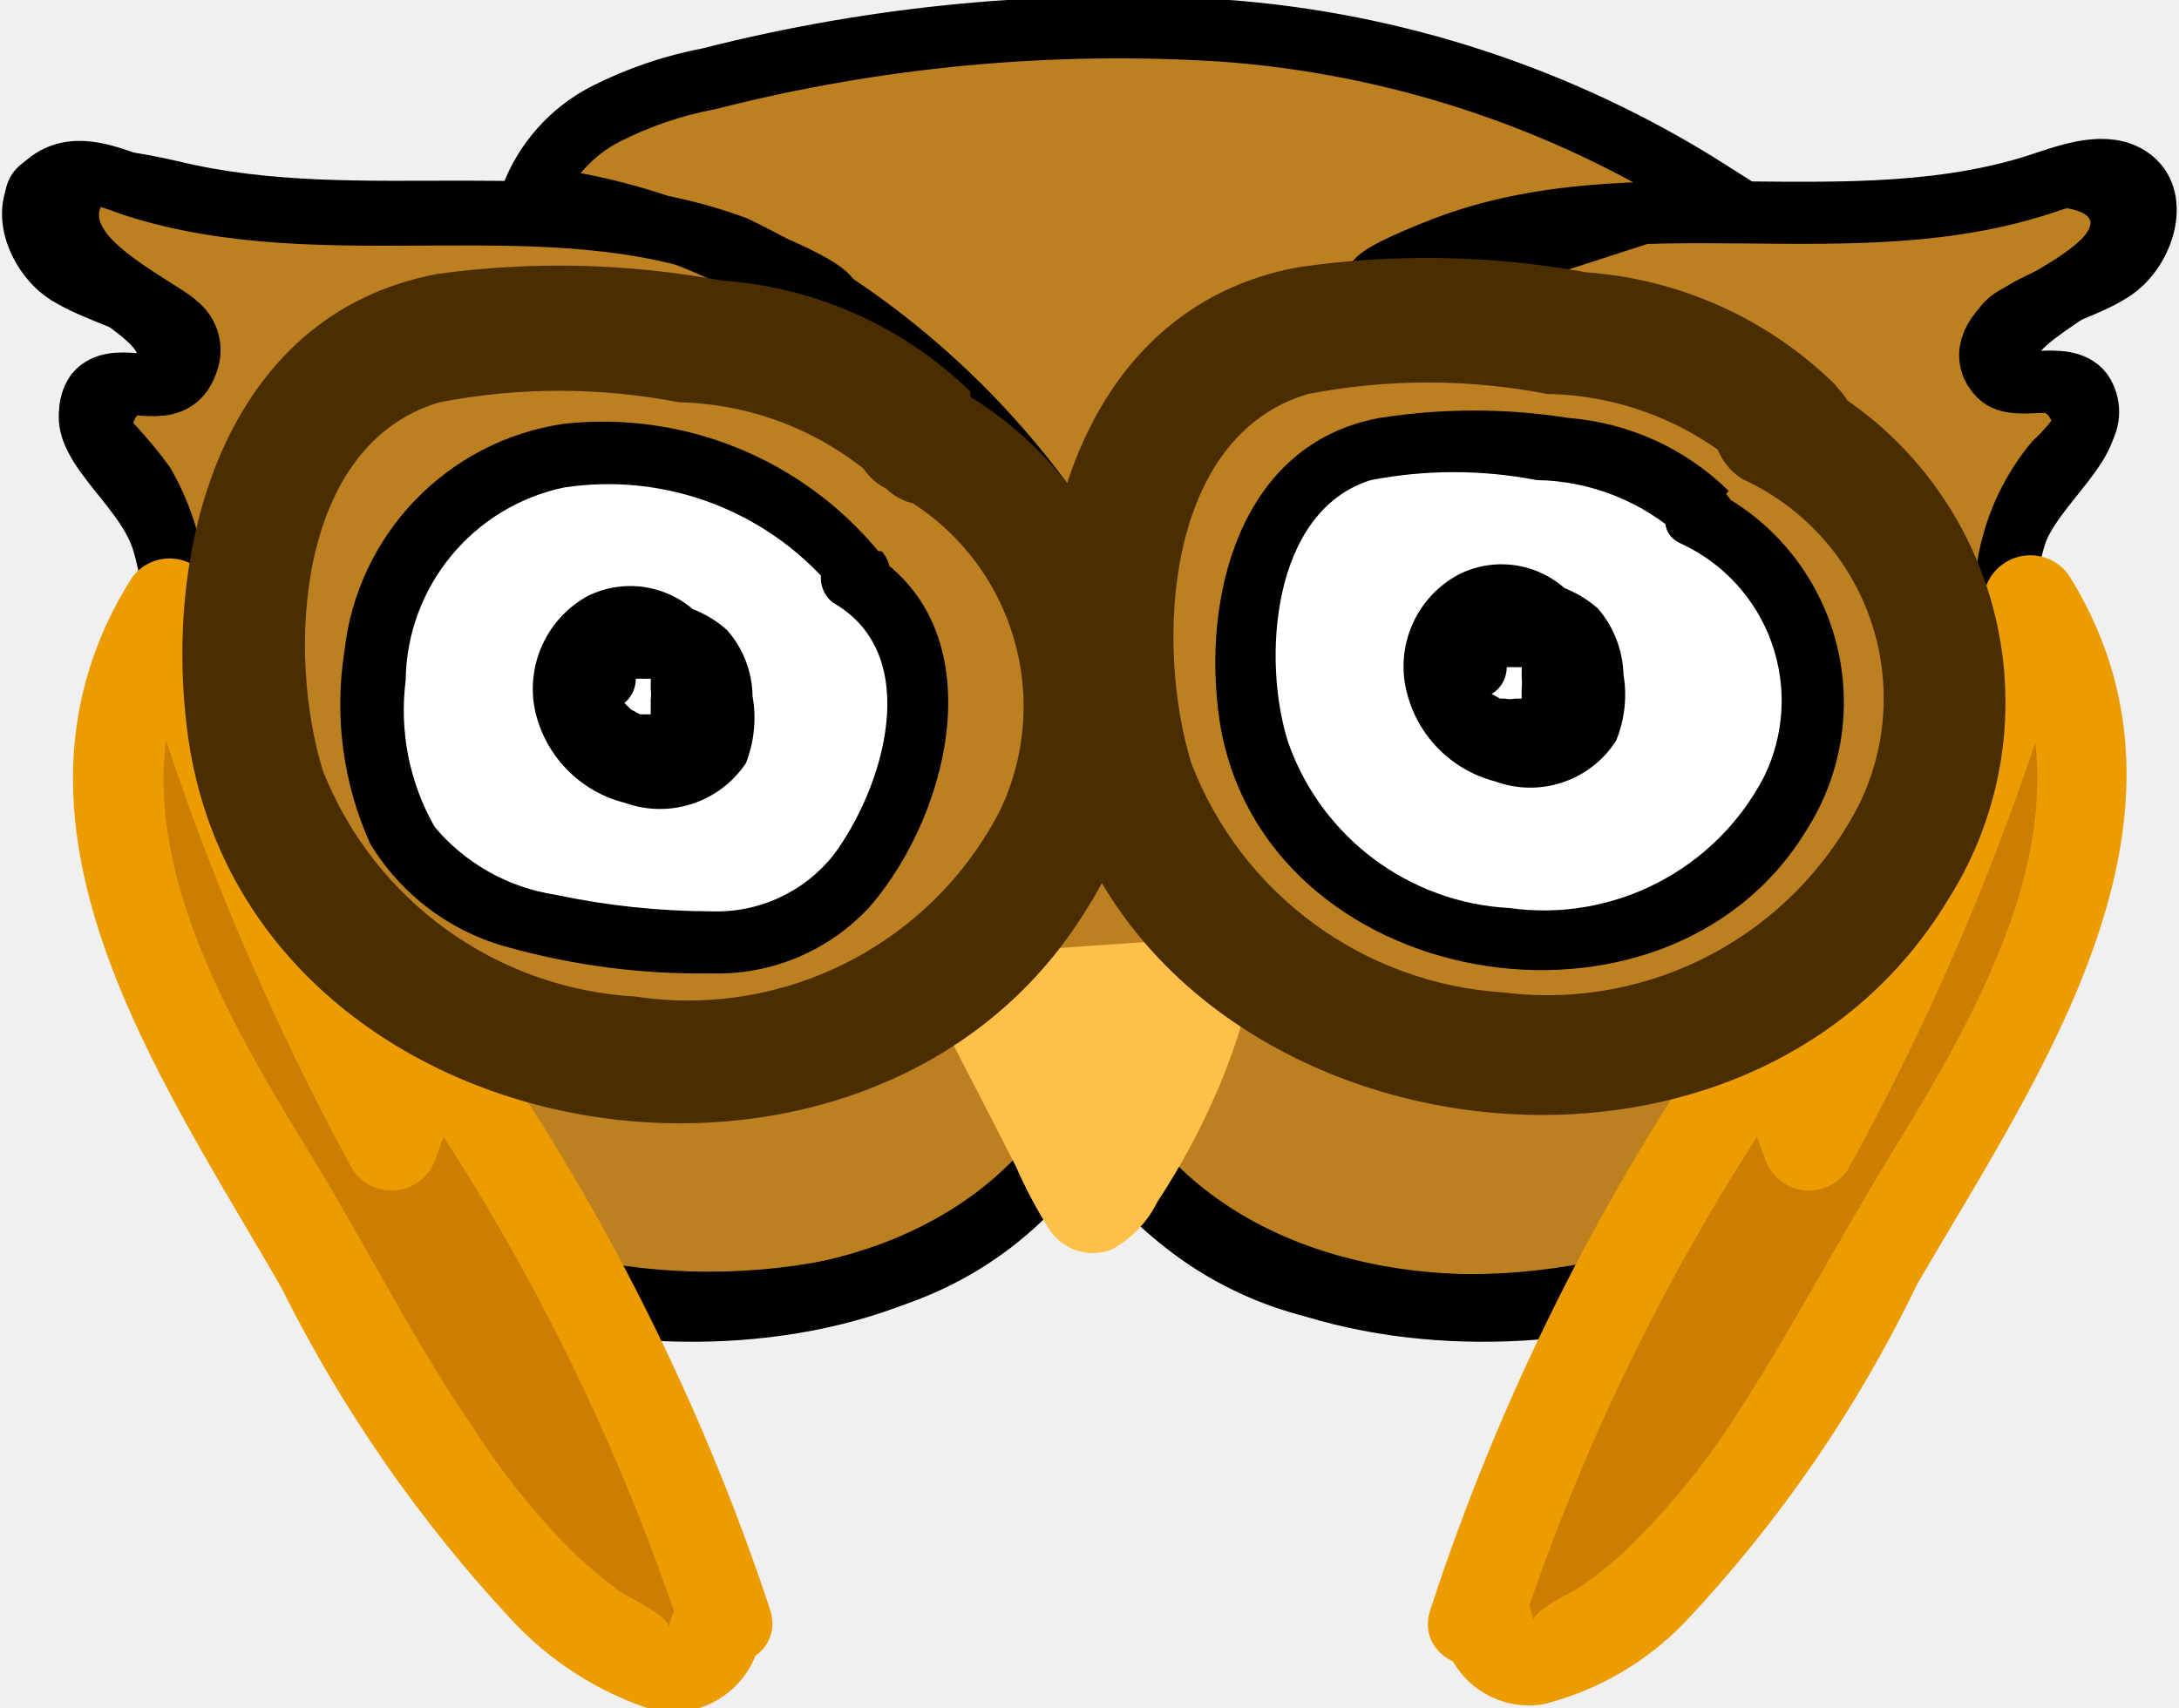
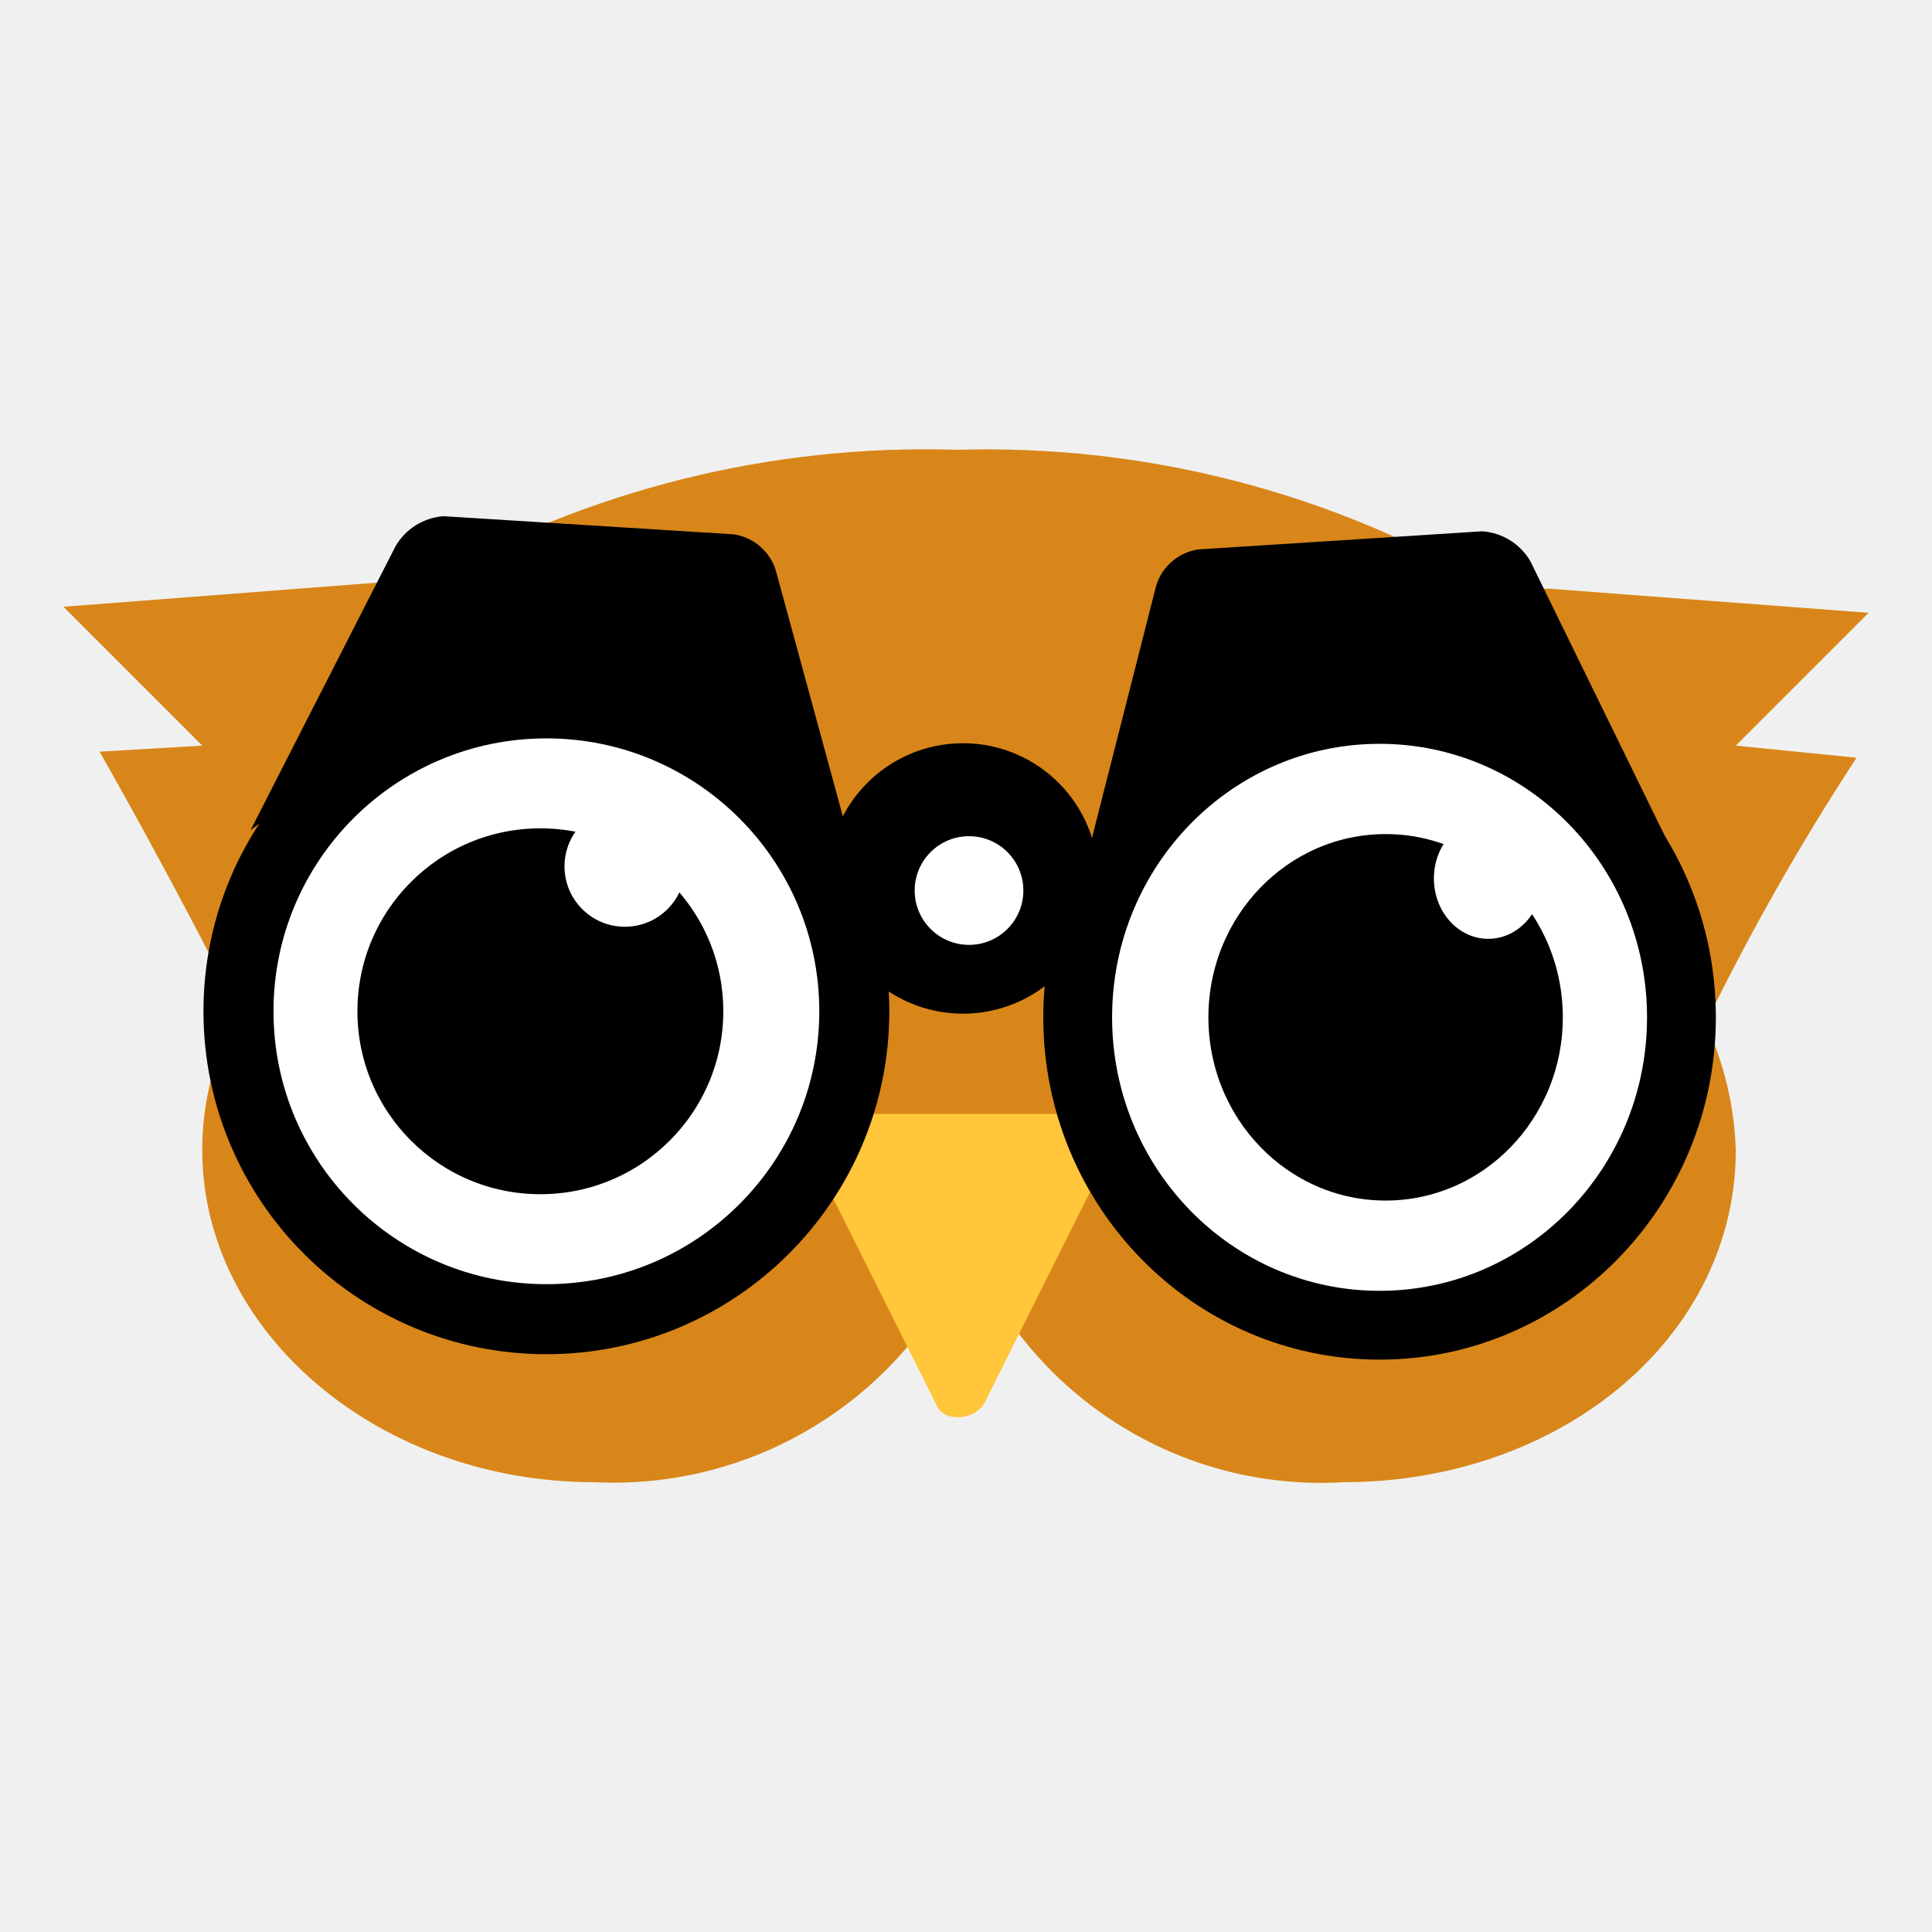
- <svg xmlns="http://www.w3.org/2000/svg" id="Layer_2" data-name="Layer 2" viewBox="0 0 26.32 20.63">
+ <svg xmlns="http://www.w3.org/2000/svg" id="Layer_1" data-name="Layer 1" viewBox="0 0 32 32">
  <defs>
-     <style>.cls-1{fill:#bc8020;stroke:#000;stroke-miterlimit:10;stroke-width:0.75px;}.cls-2{fill:#ffc049;}.cls-3{fill:#fff;}.cls-4{fill:#cc7e00;}.cls-5{fill:#ed9c00;}.cls-6{fill:#4b2e00;}</style>
+     <style>.cls-1{fill:#d88619;}.cls-2{fill:#ffc639;}.cls-3,.cls-4,.cls-6,.cls-7{fill:#fff;}.cls-3,.cls-4,.cls-7{stroke:#000;}.cls-3,.cls-4,.cls-5,.cls-7,.cls-8{stroke-miterlimit:10;}.cls-3{stroke-width:1.16px;}.cls-4{stroke-width:2.48px;}.cls-5,.cls-8{stroke:#fff;stroke-linecap:round;}.cls-5{stroke-width:0.54px;}.cls-7{stroke-width:1.14px;}.cls-8{stroke-width:0.53px;}</style>
  </defs>
-   <path class="cls-1" d="M20,9.13s-1.39.21.27-.44c2.29-.89,4.95,0,7.29-.8.36-.12.8-.26,1.07,0s.08.84-.28,1.07-.79.31-1.14.55-.42.52-.22.72.79-.07,1,.2a.42.42,0,0,1,0,.47,2.3,2.3,0,0,1-.33.38,2.64,2.64,0,0,0-.6,1.61,14.63,14.63,0,0,0,.07,1.75,8,8,0,0,1-.3,3,5.12,5.12,0,0,1-1.62,2.46,6.68,6.68,0,0,1-3.12,1.21,7.81,7.81,0,0,1-3.47-.1A4.14,4.14,0,0,1,16,19.05a4.14,4.14,0,0,1-2.64,2.13,7.81,7.81,0,0,1-3.47.1,6.68,6.68,0,0,1-3.12-1.21,5.12,5.12,0,0,1-1.62-2.46,8,8,0,0,1-.3-3,14.63,14.63,0,0,0,.07-1.75,2.64,2.64,0,0,0-.6-1.61A2.3,2.3,0,0,1,4,10.91a.42.42,0,0,1,0-.47c.23-.27.76.05,1-.2s0-.56-.22-.72S4,9.21,3.66,9s-.59-.78-.28-1.07.71-.13,1.07,0c2.34.76,5-.09,7.29.8,1.66.65,1,.67,1,.67A7.57,7.57,0,0,0,9.26,8.07a1.87,1.87,0,0,1,.89-1,4.69,4.69,0,0,1,1.26-.43,20,20,0,0,1,6.2-.58A12.67,12.67,0,0,1,23.49,8Z" transform="translate(-2.84 -5.69)" />
-   <path d="M16,11.91a10.42,10.42,0,0,0-4.13-3.58C9.63,7.49,7.22,8.18,5,7.64c-.78-.18-2.56-.5-2,1C3.1,9.06,4.53,9.75,4.5,10c0,0-.87.18-.94.61-.11.66.71,1.15.89,1.73.34,1.15-.06,2.46,0,3.64a6.07,6.07,0,0,0,2.11,4.45c2.66,2.09,8,2.16,9.74-1.15h-.64c1.72,3.31,7.08,3.24,9.74,1.15a6.07,6.07,0,0,0,2.11-4.45c.08-1.18-.32-2.49,0-3.64.18-.58,1-1.07.89-1.73-.07-.43-.94-.65-.94-.61,0-.21,1.4-.9,1.56-1.31.54-1.51-1.24-1.19-2-1-2.26.54-4.67-.15-6.88.69A10.42,10.42,0,0,0,16,11.91c-.3.38.23.91.53.53A10.78,10.78,0,0,1,20.1,9.16c1.73-.8,3.7-.46,5.54-.57.32,0,.64-.05,1-.1s.91-.34,1.19-.28c.87.17-.7.91-.86,1a.8.8,0,0,0,.19,1.45c.18.08.38-.12.47.14l-.44.53a3.11,3.11,0,0,0-.43,1.35c-.2,1.86.36,3.59-.46,5.4-1.55,3.37-8.08,4.3-9.94.74a.37.37,0,0,0-.64,0c-1.82,3.48-8.22,2.67-9.85-.58-.9-1.79-.39-3.5-.53-5.38a3.31,3.31,0,0,0-.45-1.53,5.84,5.84,0,0,0-.44-.53c.08-.26.29-.06.47-.14a.76.76,0,0,0,.29-1.34c-.18-.19-1.5-.8-1.1-1.2,0-.05,1.81.39,2.07.42,1.92.15,4-.25,5.76.58a10.78,10.78,0,0,1,3.54,3.28c.3.38.83-.15.53-.53Z" transform="translate(-2.84 -5.69)" />
-   <path class="cls-2" d="M14.23,17.24l1.52,3c.06.12.13.25.26.26s.25-.1.33-.22A7.83,7.83,0,0,0,17.7,17" transform="translate(-2.84 -5.69)" />
-   <path class="cls-2" d="M13.9,17.43,14.71,19l.4.78a5.76,5.76,0,0,0,.39.74.63.63,0,0,0,.76.27,1.31,1.31,0,0,0,.56-.58,8.7,8.7,0,0,0,.74-1.38,7.88,7.88,0,0,0,.5-1.7.38.38,0,0,0-.26-.46.37.37,0,0,0-.46.26,8.14,8.14,0,0,1-.47,1.62A6.94,6.94,0,0,1,16,20a.44.44,0,0,0-.07.08.12.12,0,0,0,.15,0s0,0,0,0A.89.89,0,0,0,16,19.9l-.13-.24-.43-.85-.9-1.76a.37.37,0,0,0-.51-.13.38.38,0,0,0-.14.51Z" transform="translate(-2.84 -5.69)" />
-   <path class="cls-3" d="M13.18,12.62a4.13,4.13,0,0,0-2.86-1.48A2.9,2.9,0,0,0,7.6,12.68a3.76,3.76,0,0,0-.27,1.69,2.89,2.89,0,0,0,.34,1.42A2.47,2.47,0,0,0,9,16.74a6.79,6.79,0,0,0,1.61.28,3.42,3.42,0,0,0,1.91-.18,2.52,2.52,0,0,0,1.08-1.28A3.13,3.13,0,0,0,13.89,14a1.72,1.72,0,0,0-.83-1.34" transform="translate(-2.84 -5.69)" />
-   <path d="M13.45,12.35a4.32,4.32,0,0,0-3.8-1.54A3.12,3.12,0,0,0,7,13.56a4.1,4.1,0,0,0,.31,2.32A2.79,2.79,0,0,0,9,17.14a8.64,8.64,0,0,0,2.42.31,2.5,2.5,0,0,0,1.93-.81c1-1.16,1.52-3.42-.07-4.32a.38.38,0,0,0-.38.65c1.11.63.61,2.25,0,3.06a1.8,1.8,0,0,1-1.47.67,9.17,9.17,0,0,1-1.88-.2,2.37,2.37,0,0,1-1.46-.82,2.85,2.85,0,0,1-.35-1.77,2.41,2.41,0,0,1,1.91-2.33,3.54,3.54,0,0,1,3.31,1.3c.32.36.85-.17.53-.53Z" transform="translate(-2.84 -5.69)" />
-   <path class="cls-3" d="M23.45,11.88A3.46,3.46,0,0,0,21,11a3.22,3.22,0,0,0-2.23.38,2.53,2.53,0,0,0-.83,1.74,3.77,3.77,0,0,0,.29,2,3.48,3.48,0,0,0,2.42,1.75,3.77,3.77,0,0,0,2.73-.44,2.92,2.92,0,0,0,1.38-2.33,2.4,2.4,0,0,0-1.4-2.26" transform="translate(-2.84 -5.69)" />
-   <path d="M23.72,11.62a3.11,3.11,0,0,0-1.93-.88,7.33,7.33,0,0,0-2.29,0c-1.68.31-2.15,2.16-1.93,3.65.5,3.29,5.39,4.13,7.09,1.33a2.87,2.87,0,0,0-1.13-4.11c-.44-.19-.82.46-.38.65a2.09,2.09,0,0,1,1,2.81,3,3,0,0,1-3.08,1.59,3,3,0,0,1-2.67-2c-.32-1-.2-2.8,1-3.17a5.27,5.27,0,0,1,2,0,2.66,2.66,0,0,1,1.76.7c.33.35.86-.18.53-.53Z" transform="translate(-2.84 -5.69)" />
-   <path d="M21.92,13a1.15,1.15,0,0,0-1.46-.37A1.26,1.26,0,0,0,19.82,14a1.48,1.48,0,0,0,1.08,1.13,1.23,1.23,0,0,0,1.46-.49,1.46,1.46,0,0,0,.09-.8,1.28,1.28,0,0,0-.31-.8,1.4,1.4,0,0,0-.72-.33,1.54,1.54,0,0,0-.85,0A1.06,1.06,0,0,0,20,14.06a1.3,1.3,0,0,0,1.38.85.89.89,0,0,0,.69-.67,1.11,1.11,0,0,0-.21-1A.92.92,0,0,0,20.9,13a.85.85,0,0,0-.61.75.38.38,0,0,0,.38.38.38.38,0,0,0,.37-.38c0,.11,0,0,0,0s0,0,0,0v0s0,0,0,0,0,0,0,0-.06,0,0,0h.06c.05,0-.07,0,0,0l.06,0s-.05,0,0,0l.06,0s0,0,0,0l0,0c0,.05,0,0,0,0a.43.43,0,0,1,0,.07s0-.07,0,0l0,.06s0,.06,0,0a.48.48,0,0,1,0,.12c0,.09,0,0,0,0l0,.08a.17.17,0,0,0,0,0s0-.08,0,0l0,.05s.05-.05,0,0,0,0,0,0,0,0,0,0,0,0,0,0h-.08a.27.27,0,0,1-.12,0l-.06,0c.07,0,0,0,0,0l-.11-.06c-.06,0,0,0,0,0l0,0L20.74,14s0,.05,0,0,0,0,0-.05l0-.05s0,0,0,0,0,0,0,0l0-.11c0-.05,0,.08,0,0v-.12s0,.09,0,0a.43.43,0,0,0,0-.05s0-.08,0,0,0,0,0,0l0,0s0,0,0,0l0,0,0,0s-.08,0,0,0l0,0c.08-.05-.06,0,0,0l.06,0s-.09,0,0,0h.19l.15,0a1.55,1.55,0,0,1,.23.06l.06,0c.08,0-.05,0,0,0a.6.6,0,0,1,.11.06c-.08-.09,0,.08,0,0s.05.11,0,0,0,0,0,0a.13.13,0,0,1,0,.06s0,.05,0,.07,0,0,0,0a2.28,2.28,0,0,1,0,.26.49.49,0,0,1,0,.12.13.13,0,0,1,0,.06c0,.07,0,0,0,0s0,.05,0,.07,0,0,0,0,0,.05,0,.05.06-.06,0,0l0,0s.08-.05,0,0l0,0c-.07,0,.07,0,0,0l-.11,0h-.25s-.09,0-.12,0l-.11,0c-.1,0,0,0,0,0l-.06,0-.12-.08c-.05,0,0,0,0,0l-.06-.05-.08-.09s0,.05,0,0l0-.05,0-.06,0,0c0,.05,0,0,0,0s0-.05,0-.07a.13.13,0,0,1,0-.06c0-.08,0,.06,0,0a.65.65,0,0,0,0-.14s0,.09,0,0,0-.05,0-.08l0-.05c0-.06,0,0,0,0l.06-.1s.06-.08,0,0,0,0,0,0l0,0,0,0s0,0,0,0a.29.29,0,0,1,.12-.07s0,0,0,0l.07,0s.05,0,.06,0-.08,0,0,0,.11,0,.12,0-.07,0,0,0l.08,0h0l0,0,0,0c.06,0,0,0,0,0s.1.12,0,0a.37.37,0,0,0,.65-.37Z" transform="translate(-2.84 -5.69)" />
-   <path d="M11.4,13.26a1.16,1.16,0,0,0-1.46-.37,1.28,1.28,0,0,0-.64,1.37,1.48,1.48,0,0,0,1.09,1.13,1.25,1.25,0,0,0,1.46-.48,1.5,1.5,0,0,0,.08-.81,1.23,1.23,0,0,0-.31-.8,1.37,1.37,0,0,0-.71-.33,1.57,1.57,0,0,0-.86,0,1,1,0,0,0-.6,1.31,1.29,1.29,0,0,0,1.37.85.89.89,0,0,0,.69-.67,1.11,1.11,0,0,0-.2-1,.91.91,0,0,0-.92-.31.83.83,0,0,0-.62.74.38.38,0,0,0,.38.38.38.38,0,0,0,.37-.38c0,.11,0,0,0,0s0,0,0,0,.05-.08,0,0,0,0,0,0,0,0,0,0-.07,0,0,0h.06c.05,0-.06,0,0,0h.05s-.05,0,0,0l.07,0s0,0,0,0,0,0,0,0,0,0,0,0a.43.43,0,0,1,0,.07s0-.07,0,0v.06s0,.06,0,0a.45.45,0,0,1,0,.12c0,.09,0,0,0,0l0,.08s0,.05,0,.05.05-.08,0,0l0,.05h0l0,0c.09-.05,0,0,0,0s0,0,0,0h0s-.16,0,0,0l-.13,0,0,0c.06,0,0,0,0,0l-.11-.06c-.07,0,0,0,0,0l0,0-.09-.09s0,.05,0,0l0,0,0-.05,0,0v0a.43.43,0,0,0,0-.11c0-.05,0,.08,0,0v-.07s0,0,0-.05,0,.09,0,0a.07.07,0,0,0,0-.05s0-.08,0,0,0,0,0,0l0,0c0-.05,0,0,0,0l0,0,0,0h0l0,0c.08,0,0,0,0,0s0,0,.06,0h.18l.16,0a1.8,1.8,0,0,1,.22.06l.06,0c.09,0-.05,0,0,0a.6.6,0,0,1,.11.06c-.08-.09.05.08,0,0s.05.11,0,.05,0,0,0,0,0,0,0,.06,0,0,0,.07,0,0,0,0l0,.25v.18c0,.07,0,0,0,0s0,0,0,.07,0,0,0,0l0,0h0l0,0s.08,0,0,0l-.05,0c-.07,0,.07,0,0,0l-.11,0H10.7s-.09,0-.12,0l-.11,0c-.09,0,0,0,0,0l-.06,0-.11-.08c-.06,0,0,0,0,0l0,0-.08-.09s0,0,0,0l0-.05,0-.07,0,0v0a.19.19,0,0,0,0-.07s0,0,0-.06,0,.06,0,0v-.14s0,.09,0,0a.31.31,0,0,0,0-.08s0,0,0-.06,0,0,0,0a.39.39,0,0,1,.06-.11s.05-.08,0,0l0,0,0,0,0,0,0,0a.29.29,0,0,1,.12-.07s0,0,0,0l.06,0s.05,0,.06,0-.08,0,0,0,.1,0,.12,0-.08,0,0,0l.08,0h0l0,0,0,0c.06,0,0-.05,0,0s.1.12,0,0a.39.39,0,0,0,.52.14.37.37,0,0,0,.13-.51Z" transform="translate(-2.84 -5.69)" />
-   <path class="cls-4" d="M11.6,25.27a25.86,25.86,0,0,0-3.54-7l-.48,1.31a30,30,0,0,1-2.69-6.62A4.71,4.71,0,0,0,4.6,17a20.81,20.81,0,0,0,2,3.72c.53.89,1,1.81,1.6,2.66a7.23,7.23,0,0,0,2.19,2.18,1.15,1.15,0,0,0,.66.21.46.46,0,0,0,.43-.48" transform="translate(-2.84 -5.69)" />
-   <path class="cls-5" d="M12.14,25.13A27.16,27.16,0,0,0,8.54,18a.56.56,0,0,0-1,.13l-.48,1.31,1-.13a30.28,30.28,0,0,1-2.64-6.49.56.56,0,0,0-1-.13c-1.83,2.93.35,6,1.82,8.56a17,17,0,0,0,2.77,4,4,4,0,0,0,1.72,1.1,1.08,1.08,0,0,0,1.31-1c.06-.71-1-.7-1.12,0,0-.14-.51-.37-.6-.44a5.26,5.26,0,0,1-.67-.58A9,9,0,0,1,8.53,22.9c-.69-1-1.27-2.17-1.92-3.23C5.46,17.79,4,15.35,5.37,13.2l-1-.13A31.68,31.68,0,0,0,7.1,19.82a.56.56,0,0,0,1-.13l.48-1.31-1,.13a26.26,26.26,0,0,1,3.49,6.91c.22.68,1.29.39,1.07-.29Z" transform="translate(-2.84 -5.69)" />
-   <path class="cls-4" d="M20.66,25.27a26.15,26.15,0,0,1,3.54-7l.48,1.31a30,30,0,0,0,2.7-6.62A4.68,4.68,0,0,1,27.66,17a20.19,20.19,0,0,1-2,3.72c-.53.89-1,1.81-1.59,2.66a7.23,7.23,0,0,1-2.19,2.18,1.18,1.18,0,0,1-.67.21.46.46,0,0,1-.43-.48" transform="translate(-2.84 -5.69)" />
-   <path class="cls-5" d="M21.2,25.42a26.23,26.23,0,0,1,3.48-6.91l-1-.13.48,1.31a.56.56,0,0,0,1,.13,31.17,31.17,0,0,0,2.75-6.75l-1,.13c1.34,2.15-.1,4.59-1.25,6.47-.65,1.06-1.23,2.18-1.92,3.23a9,9,0,0,1-1.1,1.36,4.73,4.73,0,0,1-.68.58c-.09.07-.61.3-.6.44-.06-.7-1.18-.71-1.11,0a1.06,1.06,0,0,0,1.23,1,3.58,3.58,0,0,0,1.72-1A16.21,16.21,0,0,0,26,21.2c1.47-2.53,3.66-5.63,1.83-8.56a.57.57,0,0,0-1,.13,30.28,30.28,0,0,1-2.64,6.49l1,.13-.48-1.31a.57.57,0,0,0-1-.13,27.13,27.13,0,0,0-3.59,7.18c-.23.68.84,1,1.07.29Z" transform="translate(-2.84 -5.69)" />
-   <path class="cls-6" d="M25,10.33a4.78,4.78,0,0,0-3-1.35,10.76,10.76,0,0,0-3.49-.06c-2.6.49-3.34,3.34-3,5.64.77,5,8.26,6.31,10.86,2a4.44,4.44,0,0,0-1.75-6.35.78.78,0,0,0-1,.27.76.76,0,0,0,.27,1,2.91,2.91,0,0,1,1.42,3.9A4.23,4.23,0,0,1,21,17.68a4.33,4.33,0,0,1-3.77-2.77c-.44-1.43-.32-3.95,1.41-4.46a7.59,7.59,0,0,1,2.89,0,3.68,3.68,0,0,1,2.46,1c.66.71,1.72-.35,1.06-1.06Z" transform="translate(-2.84 -5.69)" />
-   <path class="cls-6" d="M14.56,10.42a4.77,4.77,0,0,0-3-1.34A10.76,10.76,0,0,0,8.12,9c-2.6.49-3.34,3.35-3,5.65.77,5.05,8.26,6.3,10.86,2a4.44,4.44,0,0,0-1.75-6.35.76.76,0,0,0-1,.27.75.75,0,0,0,.27,1,2.92,2.92,0,0,1,1.42,3.91,4.24,4.24,0,0,1-4.4,2.25A4.32,4.32,0,0,1,6.74,15c-.44-1.42-.32-3.94,1.41-4.45a7.59,7.59,0,0,1,2.89,0,3.72,3.72,0,0,1,2.46,1c.66.71,1.72-.35,1.06-1.06Z" transform="translate(-2.84 -5.69)" />
+   <g id="Lager_2" data-name="Lager 2">
+     <path class="cls-1" d="M28.75,12.35l2.2-2.2-5.3-.4h-.9a16.47,16.47,0,0,0-8.9-2.3,16.61,16.61,0,0,0-8.8,2.2h-.8l-5.2.4,2.3,2.3-1.7.1s1.2,2.1,2.3,4.3a4.65,4.65,0,0,0-.6,2.3c0,3,2.9,5.5,6.5,5.5a6.39,6.39,0,0,0,6.2-3.9,6.3,6.3,0,0,0,6.2,3.9c3.6,0,6.5-2.4,6.5-5.5a5.37,5.37,0,0,0-.5-2.1,40.77,40.77,0,0,1,2.5-4.4Z" />
+     <path class="cls-2" d="M13.83,18.45H18c.3,0,.6.3.4.6l-2.1,4.2c-.2.3-.7.3-.8,0l-2.1-4.2A.47.47,0,0,1,13.83,18.45Z" />
+     <circle class="cls-3" cx="9.05" cy="16.75" r="5.1" />
+     <circle class="cls-4" cx="15.95" cy="14.55" r="1" />
+     <circle class="cls-5" cx="8.95" cy="16.75" r="3.3" />
+     <circle class="cls-6" cx="10.35" cy="14.35" r="1" />
+     <path d="M4.15,13.75s6.5-5.1,9.6,1.5l.6-.3-1.5-5.5a.86.86,0,0,0-.7-.6l-4.8-.3a1,1,0,0,0-.8.5Z" />
+     <ellipse class="cls-7" cx="22.85" cy="16.85" rx="5" ry="5.1" />
+     <ellipse class="cls-8" cx="22.95" cy="16.85" rx="3.2" ry="3.3" />
+     <ellipse class="cls-6" cx="24.65" cy="14.55" rx="0.9" ry="1" />
+     <path d="M27.65,14s-6.3-5.1-9.4,1.5l-.5-.3,1.4-5.5a.86.86,0,0,1,.7-.6l4.7-.3a1,1,0,0,1,.8.5Z" />
+     <circle class="cls-6" cx="16.05" cy="14.75" r="0.9" />
+   </g>
</svg>
